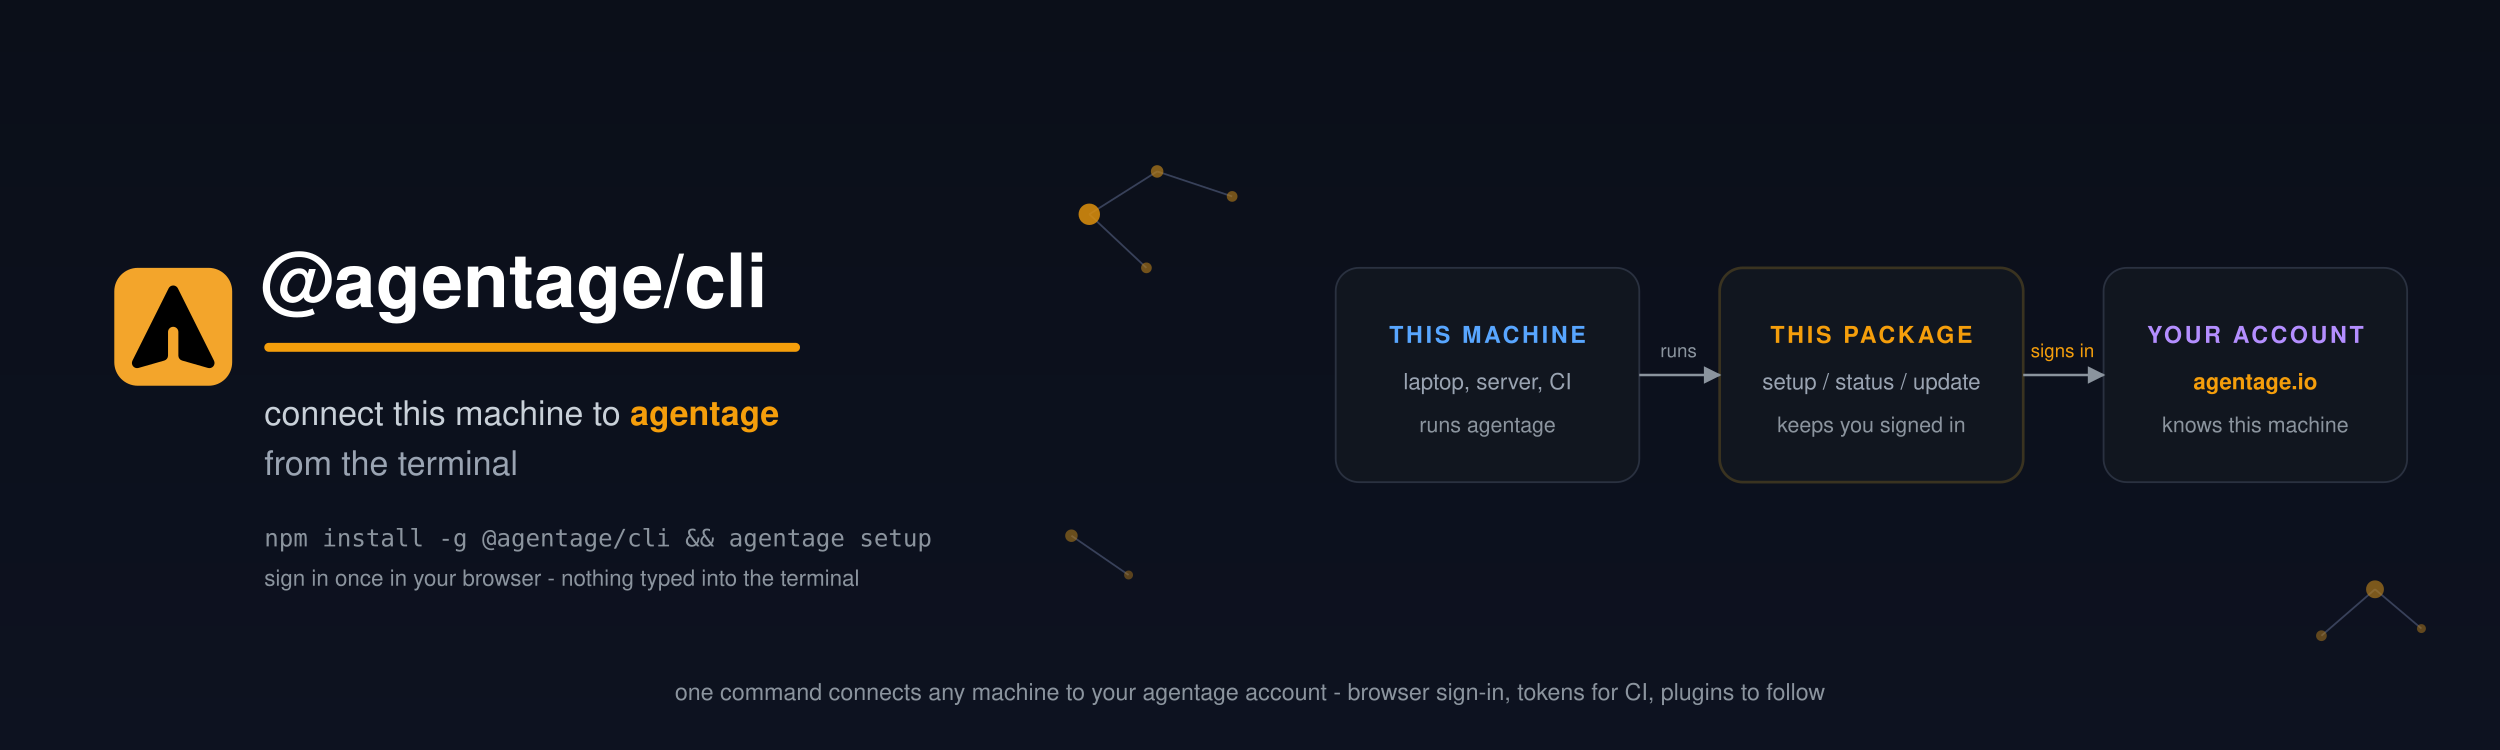
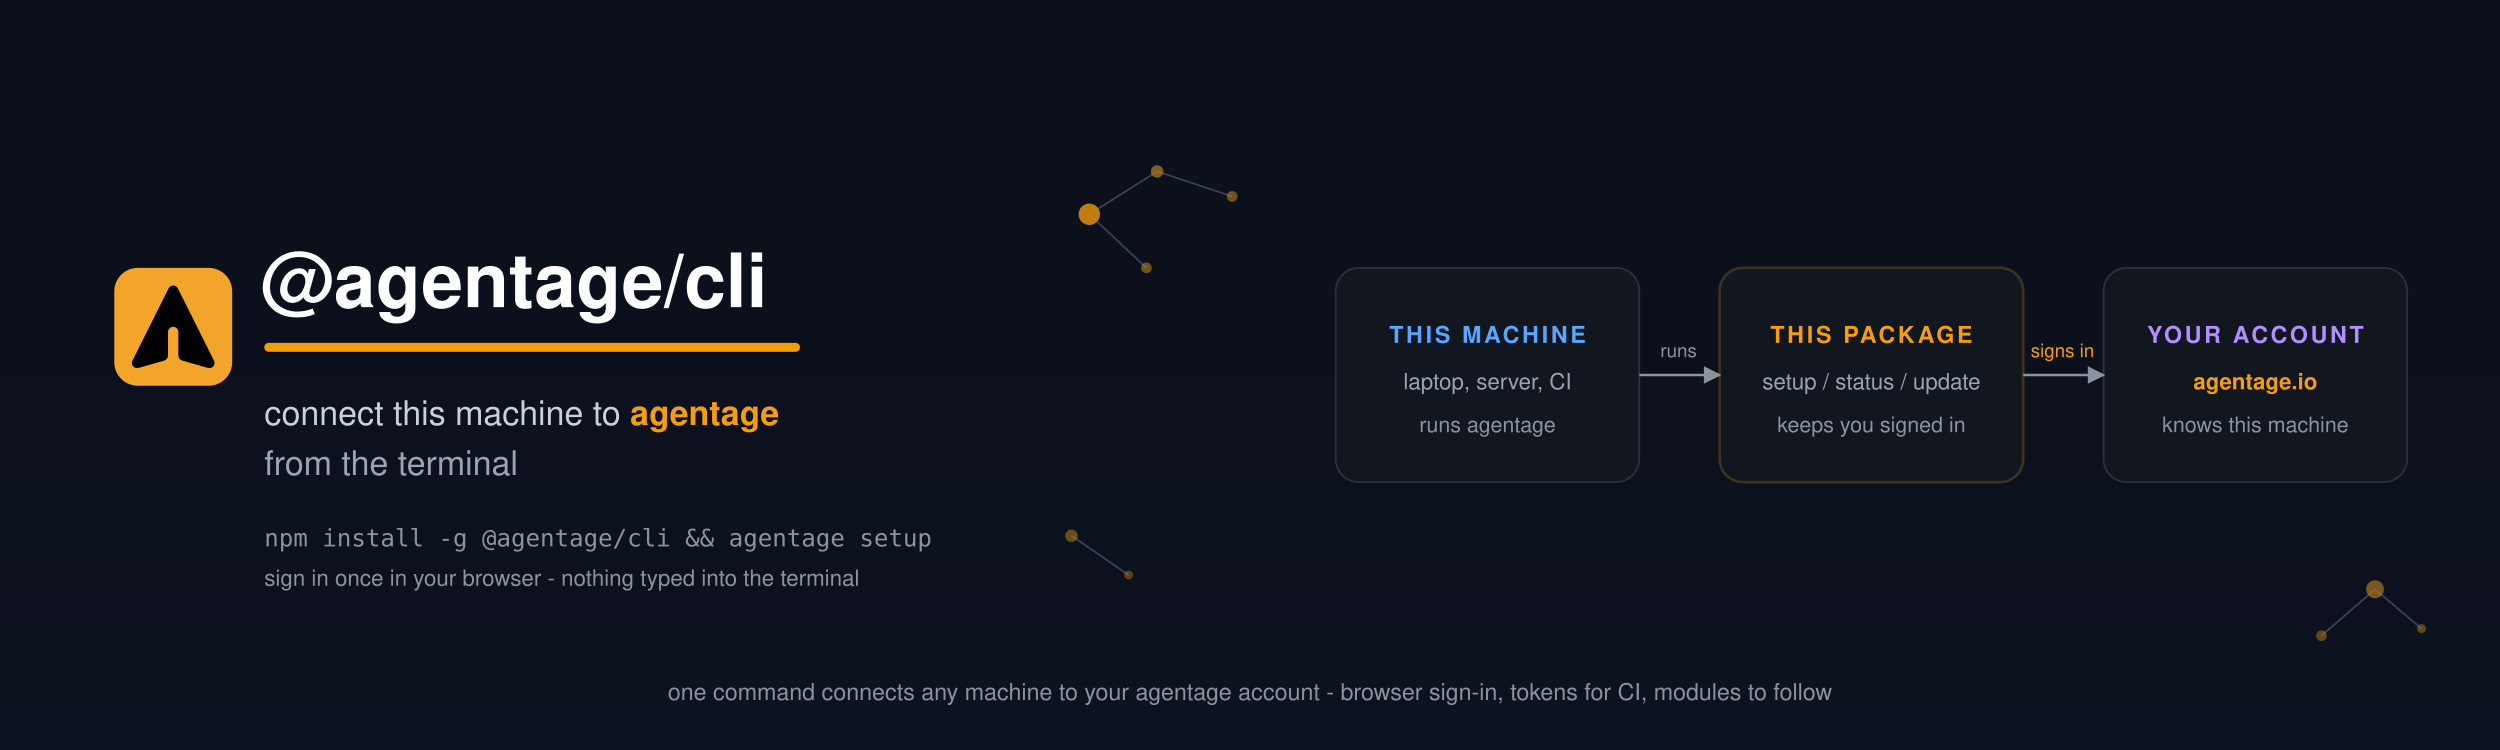
<svg xmlns="http://www.w3.org/2000/svg" viewBox="0 0 1400 420" width="1400" height="420" font-family="Segoe UI, Ubuntu, Helvetica, Arial, sans-serif">
  <defs>
    <linearGradient id="bg" x1="0" y1="0" x2="0" y2="1">
      <stop offset="0" stop-color="#0b0f19" />
      <stop offset="1" stop-color="#0d1220" />
    </linearGradient>
    <marker id="arrow" viewBox="0 0 10 10" refX="9" refY="5" markerWidth="7" markerHeight="7" orient="auto-start-reverse">
      <path d="M0,0 L10,5 L0,10 z" fill="#8b949e" />
    </marker>
  </defs>
  <rect x="0" y="0" width="1400" height="420" fill="url(#bg)" />
  <g opacity="0.9">
    <line x1="610" y1="120" x2="648" y2="96" stroke="#3d4660" stroke-width="1" />
    <line x1="610" y1="120" x2="642" y2="150" stroke="#3d4660" stroke-width="1" />
    <line x1="648" y1="96" x2="690" y2="110" stroke="#3d4660" stroke-width="1" />
    <circle cx="610" cy="120" r="6" fill="#F59E0B" opacity="0.85" />
    <circle cx="648" cy="96" r="3.5" fill="#c98a1b" opacity="0.7" />
    <circle cx="642" cy="150" r="3" fill="#c98a1b" opacity="0.6" />
    <circle cx="690" cy="110" r="3" fill="#c98a1b" opacity="0.6" />
    <line x1="1330" y1="330" x2="1300" y2="356" stroke="#3d4660" stroke-width="1" />
    <line x1="1330" y1="330" x2="1356" y2="352" stroke="#3d4660" stroke-width="1" />
    <circle cx="1330" cy="330" r="5" fill="#c98a1b" opacity="0.65" />
    <circle cx="1300" cy="356" r="3" fill="#c98a1b" opacity="0.5" />
    <circle cx="1356" cy="352" r="2.5" fill="#c98a1b" opacity="0.5" />
    <line x1="600" y1="300" x2="632" y2="322" stroke="#3d4660" stroke-width="1" />
    <circle cx="600" cy="300" r="3.5" fill="#c98a1b" opacity="0.55" />
    <circle cx="632" cy="322" r="2.5" fill="#c98a1b" opacity="0.45" />
  </g>
  <g transform="translate(64,150) scale(0.1587)">
    <rect x="0" y="0" width="416" height="416" rx="83" fill="#f3a52b" />
    <g transform="translate(25.7,25.7) scale(1.3812)">
      <path d="M143.8 33.7a13.2 13.2 0 00-23.6 0l-92.4 184.8a13.2 13.2 0 0015.4 18.6l66-18.9a13.2 13.2 0 009.5-12.7v-60.3a13.2 13.2 0 1126.4 0v60.3a13.2 13.2 0 009.6 12.7l66 18.9a13.2 13.2 0 0015.4-18.6l-92.3-184.8z" fill="#000000" />
    </g>
  </g>
  <text x="146" y="172" font-size="42" font-weight="800" fill="#ffffff">@agentage/cli</text>
  <rect x="148" y="192" width="300" height="5" rx="2.5" fill="#F59E0B" />
  <text x="148" y="238" font-size="19" fill="#c9d1d9">connect this machine to <tspan fill="#F59E0B" font-weight="700">agentage</tspan>
  </text>
  <text x="148" y="266" font-size="19" fill="#9aa4b2">from the terminal</text>
  <text x="148" y="306" font-size="13.5" font-family="JetBrains Mono, Consolas, monospace" fill="#8b949e">npm install -g @agentage/cli &amp;&amp; agentage setup</text>
  <text x="148" y="328" font-size="12.5" fill="#8b949e">sign in once in your browser - nothing typed into the terminal</text>
  <rect x="748" y="150" width="170" height="120" rx="13" fill="#11161f" stroke="#2a3140" stroke-width="1" />
  <text x="833" y="192" text-anchor="middle" font-size="13" font-weight="700" letter-spacing="1.5" fill="#58a6ff">THIS MACHINE</text>
  <text x="833" y="218" text-anchor="middle" font-size="12.5" fill="#9aa4b2">laptop, server, CI</text>
  <text x="833" y="242" text-anchor="middle" font-size="12" fill="#8b949e">runs agentage</text>
  <rect x="963" y="150" width="170" height="120" rx="13" fill="#11161f" stroke="#3a3320" stroke-width="1.5" />
  <text x="1048" y="192" text-anchor="middle" font-size="13" font-weight="700" letter-spacing="1.5" fill="#F59E0B">THIS PACKAGE</text>
  <text x="1048" y="218" text-anchor="middle" font-size="12.5" fill="#9aa4b2">setup / status / update</text>
  <text x="1048" y="242" text-anchor="middle" font-size="12" fill="#8b949e">keeps you signed in</text>
  <rect x="1178" y="150" width="170" height="120" rx="13" fill="#11161f" stroke="#2a3140" stroke-width="1" />
  <text x="1263" y="192" text-anchor="middle" font-size="13" font-weight="700" letter-spacing="1.5" fill="#b48eff">YOUR ACCOUNT</text>
  <text x="1263" y="218" text-anchor="middle" font-size="12.5" fill="#9aa4b2">
    <tspan fill="#F59E0B" font-weight="700">agentage.io</tspan>
  </text>
  <text x="1263" y="242" text-anchor="middle" font-size="12" fill="#8b949e">knows this machine</text>
  <line x1="918" y1="210" x2="963" y2="210" stroke="#8b949e" stroke-width="1.4" marker-end="url(#arrow)" />
  <text x="940" y="200" text-anchor="middle" font-size="10.5" fill="#8b949e">runs</text>
  <line x1="1133" y1="210" x2="1178" y2="210" stroke="#8b949e" stroke-width="1.4" marker-end="url(#arrow)" />
  <text x="1155" y="200" text-anchor="middle" font-size="10.5" fill="#F59E0B">signs in</text>
-   <text x="700" y="392" text-anchor="middle" font-size="13" fill="#8b949e">one command connects any machine to your agentage account - browser sign-in, tokens for CI, plugins to follow</text>
+   <text x="700" y="392" text-anchor="middle" font-size="13" fill="#8b949e">one command connects any machine to your agentage account - browser sign-in, tokens for CI, modules to follow</text>
</svg>
